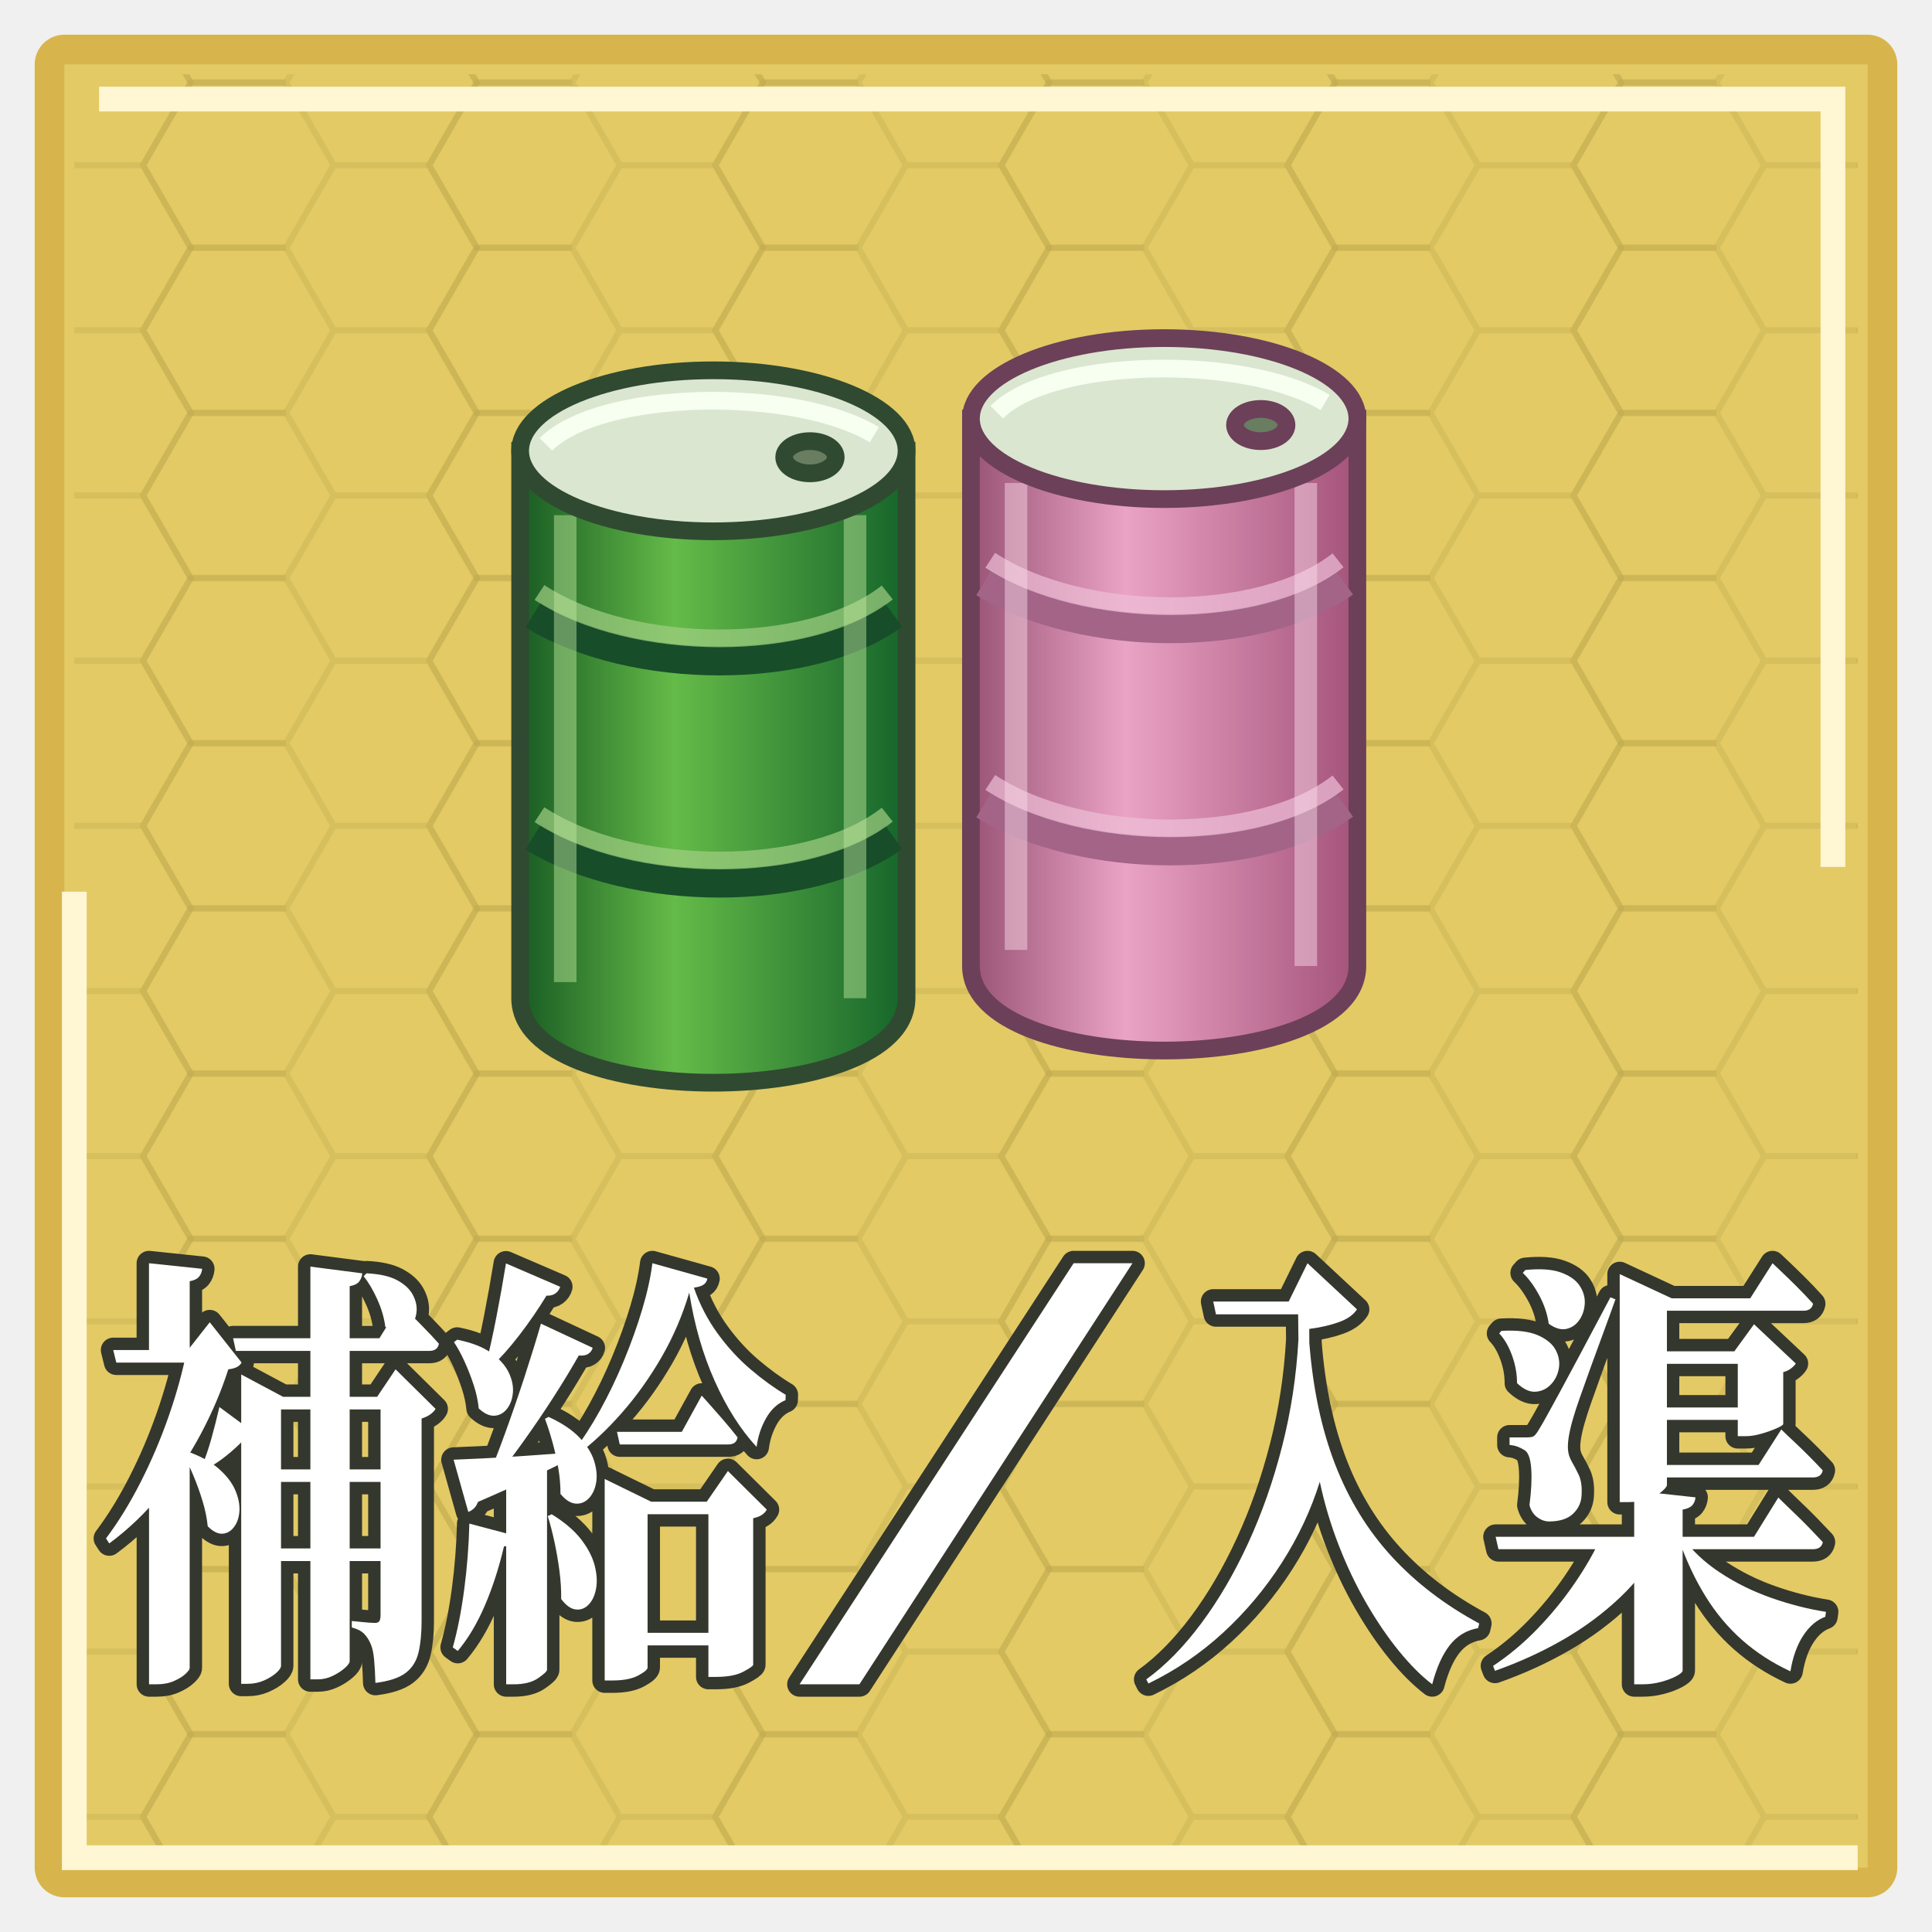
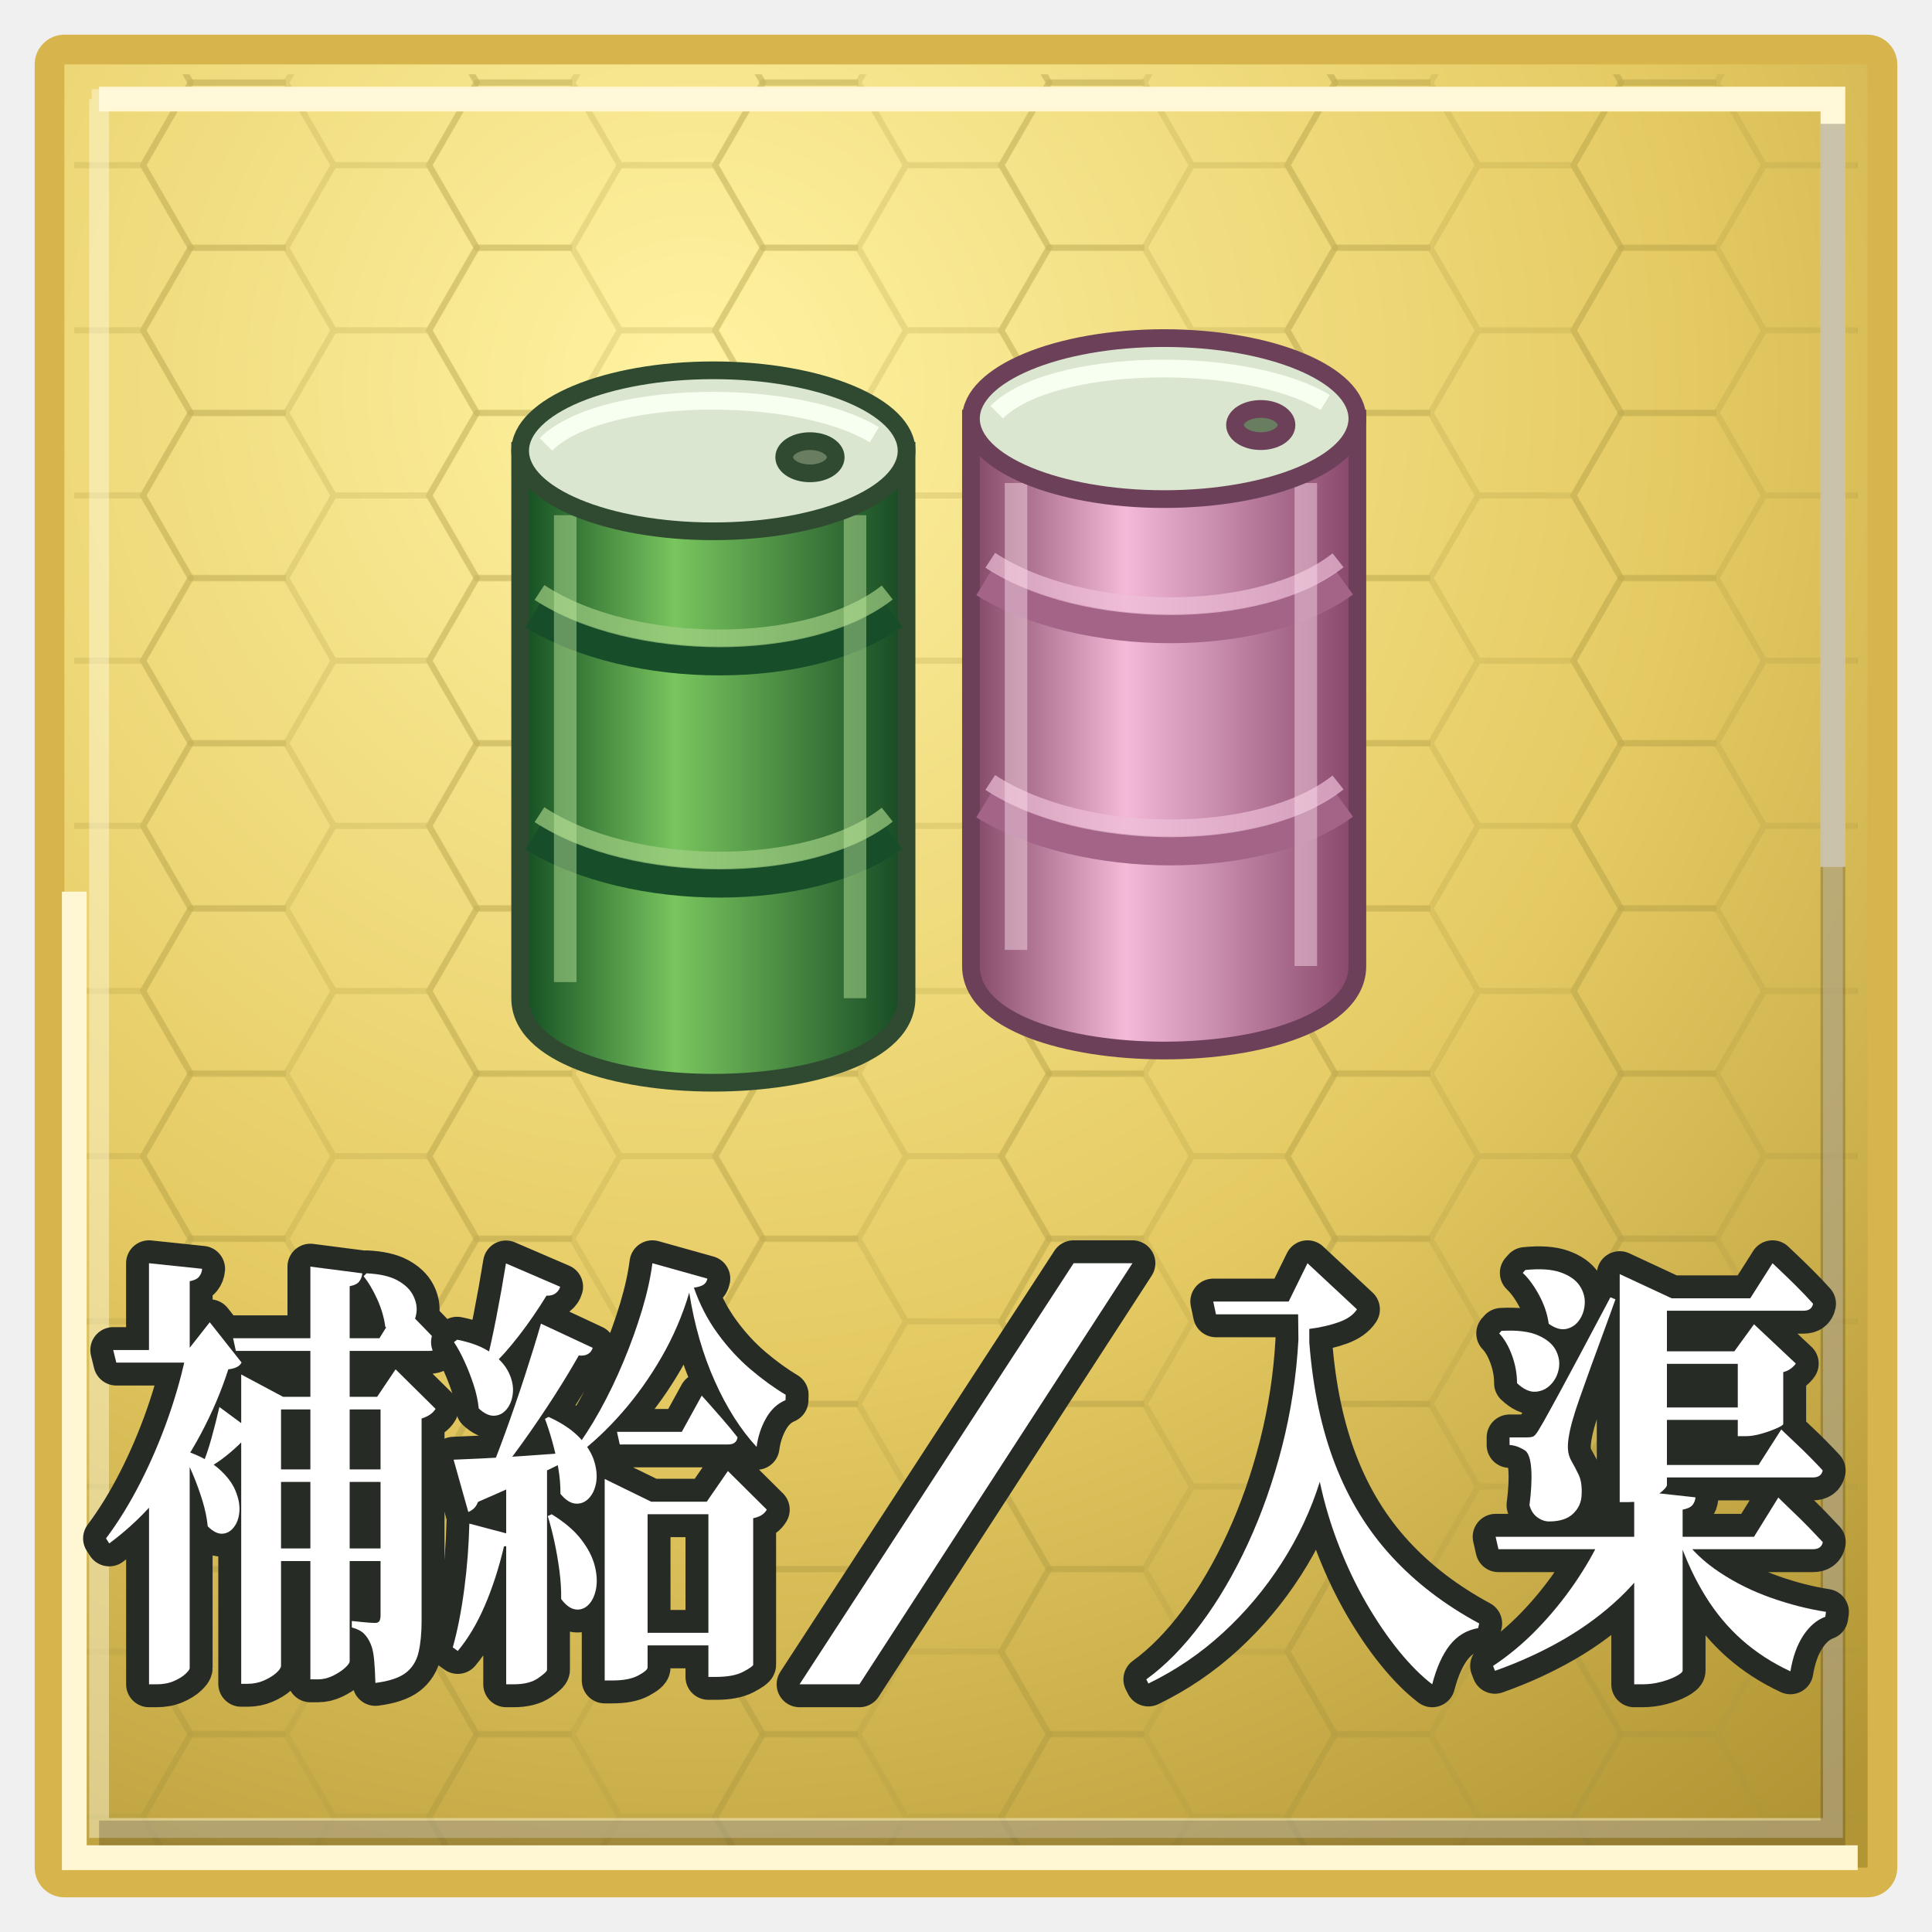
<svg xmlns="http://www.w3.org/2000/svg" viewBox="0 0 78 78">
  <defs>
    <linearGradient id="green">
-       <stop stop-color="#185b23" />
-       <stop offset=".4" stop-color="#65bb48" />
-       <stop offset="1" stop-color="#15642b" />
+       <stop stop-color="#124c22" />
+       <stop offset=".4" stop-color="#79c55e" />
+       <stop offset="1" stop-color="#164924" />
    </linearGradient>
    <linearGradient id="pink">
-       <stop stop-color="#995374" />
-       <stop offset=".4" stop-color="#eaa3c4" />
-       <stop offset="1" stop-color="#a4527a" />
+       <stop stop-color="#824764" />
+       <stop offset=".4" stop-color="#f3b9d7" />
+       <stop offset="1" stop-color="#864669" />
    </linearGradient>
    <pattern patternTransform="scale(.55)" id="honeycomb" width="21" height="12.124" patternUnits="userSpaceOnUse">
      <polygon points="0,6.062 3.5,0.0 10.5,0.0 14,6.062 10.5,12.124 3.5,12.124" fill="none" stroke="#a9963f" stroke-width=".45" opacity=".22" />
      <polygon points="10.5,0 14.0,-6.062 21.0,-6.062 24.5,0 21.0,6.062 14.0,6.062" fill="none" stroke="#a9963f" stroke-width=".45" opacity=".22" />
      <polygon points="10.5,12.124 14.0,6.062 21.0,6.062 24.5,12.124 21.0,18.186 14.0,18.186" fill="none" stroke="#a9963f" stroke-width=".45" opacity=".22" />
    </pattern>
+     <radialGradient id="panel" cx=".35" cy=".18" r="1">
+       <stop stop-color="#fff3a2" />
+       <stop offset=".55" stop-color="#e5ca63" />
+       <stop offset="1" stop-color="#b29534" />
+     </radialGradient>
  </defs>
-   <rect x="2" y="2" width="74" height="74" rx=".6" fill="#e3ca65" stroke="#d8b54c" stroke-width="1.2" />
+   <rect x="2" y="2" width="74" height="74" rx=".6" fill="url(#panel)" stroke="#d8b54c" stroke-width="1.2" />
  <rect x="3" y="3" width="72" height="72" fill="url(#honeycomb)" />
  <path d="M3 36V75H75M4 4H74V35" fill="none" stroke="#fff6d4" stroke-width="1" />
+   <g>
+     <path d="M3.7 4H74V73.8H4V4" fill="none" stroke="#fffbe1" stroke-opacity=".45" stroke-width=".8" />
+     <path d="M4 74H74V5" fill="none" stroke="#322718" stroke-opacity=".25" stroke-width="1" />
+   </g>
  <g transform="translate(21 13) scale(1.3)">
    <g transform="translate(0 1)" stroke="#304a31" stroke-width=".55">
      <path d="M0 3V20C0 23.5 12 23.5 12 20V3Z" fill="url(#green)" />
      <path d="M.4 8.1C3.5 10 9 10 11.6 8.1M.4 15C3.5 16.9 9 16.9 11.6 15" stroke="#174d29" stroke-width=".9" fill="none" />
      <path d="M.6 7.4C3.5 9.3 9 9.3 11.4 7.4M.6 14.3C3.5 16.2 9 16.2 11.4 14.3" stroke="#a2cf83" stroke-opacity=".7" stroke-width=".55" fill="none" />
      <path d="M1.4 5V19.5M10.4 5V20" stroke="#bce59b" stroke-opacity=".48" stroke-width=".7" />
      <ellipse cx="6" cy="3" rx="6" ry="2.5" fill="#dae6d0" />
      <path d="M.8 2.8C2.5 1.1 8.5 1 11 2.5" fill="none" stroke="#f7fff1" />
      <ellipse cx="9" cy="3.2" rx=".8" ry=".5" fill="#697d60" />
    </g>
    <g transform="translate(14 0)" stroke="#6c4058" stroke-width=".55">
      <path d="M0 3V20C0 23.5 12 23.5 12 20V3Z" fill="url(#pink)" />
      <path d="M.4 8.1C3.5 10 9 10 11.6 8.1M.4 15C3.5 16.9 9 16.9 11.6 15" stroke="#a36488" stroke-width=".9" fill="none" />
      <path d="M.6 7.4C3.5 9.3 9 9.3 11.4 7.4M.6 14.3C3.5 16.2 9 16.2 11.4 14.3" stroke="#efbfd8" stroke-opacity=".7" stroke-width=".55" fill="none" />
      <path d="M1.4 5V19.5M10.4 5V20" stroke="#f8d8e8" stroke-opacity=".48" stroke-width=".7" />
      <ellipse cx="6" cy="3" rx="6" ry="2.5" fill="#dae6d0" />
      <path d="M.8 2.8C2.5 1.1 8.5 1 11 2.5" fill="none" stroke="#f7fff1" />
      <ellipse cx="9" cy="3.2" rx=".8" ry=".5" fill="#697d60" />
    </g>
  </g>
-   <path d="M14.798 51.407Q15.588 51.445 16.034 51.685Q16.479 51.926 16.664 52.271Q16.848 52.615 16.818 52.947Q16.788 53.279 16.606 53.517Q16.424 53.755 16.144 53.791Q15.864 53.827 15.555 53.563Q15.484 53.01 15.225 52.443Q14.966 51.876 14.681 51.525ZM9.411 54.029H15.318L16.174 52.647Q16.174 52.647 16.438 52.913Q16.701 53.179 17.064 53.55Q17.428 53.92 17.72 54.25Q17.664 54.539 17.335 54.539H9.522ZM12.531 51.137 14.627 51.408Q14.611 51.588 14.507 51.731Q14.403 51.874 14.117 51.928V67.066Q14.117 67.169 13.92 67.344Q13.724 67.518 13.433 67.659Q13.141 67.8 12.836 67.8H12.531ZM9.738 56.393V55.491L11.428 56.393H15.663V56.903H11.346V67.252Q11.346 67.369 11.151 67.542Q10.955 67.716 10.652 67.848Q10.349 67.98 9.993 67.98H9.738ZM15.364 56.393H15.226L15.971 55.284L17.584 56.879Q17.526 56.987 17.384 57.094Q17.241 57.2 17.021 57.27V65.444Q17.021 66.178 16.899 66.705Q16.777 67.233 16.382 67.537Q15.987 67.84 15.156 67.944Q15.142 67.423 15.105 67.019Q15.069 66.615 14.97 66.383Q14.869 66.134 14.701 65.962Q14.534 65.79 14.203 65.705V65.445Q14.203 65.445 14.319 65.455Q14.436 65.466 14.598 65.484Q14.761 65.502 14.913 65.512Q15.065 65.522 15.137 65.522Q15.277 65.522 15.321 65.441Q15.364 65.36 15.364 65.211ZM10.718 59.323H15.776V59.83H10.718ZM10.549 62.514H15.608V63.024H10.549ZM6.015 51 8.161 51.225Q8.147 51.405 8.04 51.54Q7.933 51.675 7.659 51.727V54.68H6.015ZM4.571 54.505H8.483V55.012H4.696ZM7.544 54.505H7.587L8.468 53.383L9.752 55.008Q9.647 55.235 9.217 55.284Q8.802 56.585 8.112 57.884Q7.422 59.183 6.494 60.321Q5.567 61.458 4.411 62.312L4.28 62.109Q5.031 61.11 5.681 59.831Q6.331 58.553 6.814 57.166Q7.297 55.779 7.544 54.505ZM7.525 58.585Q8.357 58.876 8.833 59.297Q9.31 59.719 9.501 60.17Q9.692 60.622 9.666 61.011Q9.639 61.401 9.445 61.654Q9.252 61.906 8.976 61.92Q8.7 61.934 8.387 61.621Q8.336 61.115 8.173 60.586Q8.01 60.056 7.803 59.561Q7.596 59.067 7.387 58.685ZM7.658 58.445V67.348Q7.658 67.418 7.493 67.576Q7.328 67.734 7.025 67.867Q6.722 68 6.317 68H6.017V60.197ZM8.858 56.805 10.385 57.934Q10.329 58.076 10.179 58.147Q10.029 58.218 9.823 58.148Q9.503 58.48 9.133 58.775Q8.763 59.07 8.379 59.28L8.183 59.111Q8.359 58.701 8.533 58.082Q8.706 57.462 8.858 56.805Z" fill="#fff" stroke="#34372d" stroke-width="1" stroke-linejoin="round" paint-order="stroke fill" />
-   <path d="M20.427 51.008 22.615 51.95Q22.571 52.107 22.434 52.212Q22.296 52.318 22.063 52.31Q21.557 53.137 20.967 53.904Q20.376 54.672 19.808 55.203L19.621 55.067Q19.816 54.32 20.035 53.2Q20.254 52.079 20.427 51.008ZM21.84 53.44 23.928 54.415Q23.884 54.575 23.743 54.662Q23.602 54.75 23.367 54.724Q22.954 55.458 22.364 56.38Q21.773 57.301 21.097 58.245Q20.42 59.188 19.766 59.974H19.561Q19.966 59.039 20.386 57.879Q20.807 56.72 21.188 55.551Q21.568 54.382 21.84 53.44ZM18.313 58.932Q18.734 58.917 19.468 58.881Q20.201 58.845 21.128 58.782Q22.054 58.719 23.03 58.647L23.031 58.893Q22.427 59.208 21.509 59.642Q20.59 60.077 19.299 60.635Q19.231 60.812 19.123 60.908Q19.015 61.005 18.906 61.041ZM18.457 54.087Q19.337 54.263 19.837 54.625Q20.336 54.987 20.539 55.413Q20.742 55.838 20.707 56.227Q20.673 56.615 20.471 56.875Q20.27 57.135 19.968 57.156Q19.666 57.178 19.328 56.863Q19.281 56.39 19.12 55.905Q18.96 55.419 18.755 54.969Q18.55 54.518 18.328 54.186ZM22.147 57.204Q22.961 57.575 23.405 58.049Q23.85 58.523 23.994 59.005Q24.138 59.486 24.064 59.88Q23.989 60.273 23.762 60.502Q23.535 60.73 23.232 60.704Q22.929 60.678 22.627 60.312Q22.632 59.798 22.537 59.258Q22.443 58.718 22.299 58.205Q22.156 57.692 22.002 57.283ZM22.274 61.135Q23.053 61.616 23.466 62.154Q23.879 62.692 24.011 63.212Q24.142 63.732 24.064 64.144Q23.985 64.557 23.762 64.786Q23.539 65.014 23.241 64.978Q22.943 64.941 22.656 64.557Q22.664 64.005 22.585 63.409Q22.506 62.812 22.383 62.243Q22.26 61.673 22.115 61.209ZM20.436 59.349 22.085 59.186V67.415Q22.085 67.502 21.727 67.751Q21.369 68 20.736 68H20.436ZM18.949 61.512 20.844 62.014Q20.815 62.189 20.698 62.304Q20.582 62.42 20.347 62.433Q20.039 63.741 19.571 64.827Q19.104 65.912 18.481 66.654L18.28 66.508Q18.564 65.503 18.741 64.174Q18.917 62.845 18.949 61.512ZM24.909 57.808H27.526L28.331 56.345Q28.331 56.345 28.582 56.624Q28.832 56.904 29.171 57.294Q29.509 57.684 29.777 58.029Q29.733 58.316 29.402 58.316H25.021ZM24.413 60.627V59.71L26.289 60.627H28.534L29.387 59.389L30.958 60.948Q30.89 61.069 30.765 61.157Q30.64 61.244 30.408 61.295V67.209Q30.408 67.279 30.012 67.49Q29.616 67.701 28.915 67.701H28.6V61.133H26.145V67.322Q26.145 67.44 25.771 67.642Q25.397 67.845 24.726 67.845H24.413ZM25.23 65.922H29.433V66.429H25.23ZM27.827 52.186Q27.423 53.553 26.709 54.791Q25.995 56.028 25.101 57.046Q24.207 58.063 23.256 58.771L23.151 58.595Q23.695 57.895 24.218 56.951Q24.741 56.007 25.179 54.954Q25.617 53.901 25.924 52.879Q26.23 51.857 26.339 51L28.558 51.621Q28.53 51.778 28.407 51.864Q28.283 51.95 28.014 51.986Q28.368 53.008 28.975 53.84Q29.583 54.673 30.304 55.285Q31.026 55.898 31.72 56.311L31.714 56.527Q31.222 56.734 30.924 57.264Q30.626 57.795 30.546 58.415Q29.574 57.366 28.854 55.752Q28.134 54.139 27.827 52.186Z" fill="#fff" stroke="#34372d" stroke-width="1" stroke-linejoin="round" paint-order="stroke fill" />
-   <path d="M32.28 68 43.345 51H45.72L34.697 68Z" fill="#fff" stroke="#34372d" stroke-width="1" stroke-linejoin="round" paint-order="stroke fill" />
-   <path d="M52.027 52.547 52.787 51 54.785 52.862Q54.57 53.194 54.054 53.378Q53.539 53.563 52.859 53.652L52.861 54.211Q53.077 56.986 53.903 59.121Q54.729 61.255 56.185 62.839Q57.641 64.424 59.72 65.544L59.676 65.731Q58.977 65.853 58.531 66.421Q58.085 66.99 57.822 68Q57.165 67.498 56.48 66.658Q55.796 65.818 55.166 64.731Q54.537 63.644 54.05 62.391Q53.562 61.138 53.284 59.823Q52.748 61.538 51.744 63.102Q50.74 64.666 49.378 65.918Q48.016 67.169 46.364 67.968L46.28 67.8Q47.434 66.965 48.49 65.55Q49.546 64.135 50.387 62.31Q51.228 60.486 51.763 58.391Q52.298 56.297 52.421 54.084L52.409 53.063H49.092L48.982 52.547Z" fill="#fff" stroke="#34372d" stroke-width="1" stroke-linejoin="round" paint-order="stroke fill" />
-   <path d="M61.628 58.032Q61.811 58.032 61.897 57.996Q61.984 57.96 62.121 57.731Q62.227 57.559 62.309 57.412Q62.39 57.265 62.542 56.993Q62.693 56.721 62.985 56.184Q63.276 55.647 63.763 54.735Q64.249 53.824 65.016 52.377L65.22 52.456Q65.036 52.979 64.774 53.69Q64.511 54.4 64.246 55.13Q63.981 55.86 63.782 56.429Q63.583 56.998 63.523 57.225Q63.423 57.542 63.356 57.889Q63.289 58.237 63.301 58.487Q63.313 58.763 63.454 59.004Q63.595 59.245 63.738 59.546Q63.88 59.847 63.854 60.346Q63.84 60.798 63.512 61.111Q63.184 61.425 62.542 61.425Q62.298 61.425 62.068 61.259Q61.838 61.093 61.749 60.768Q61.86 59.917 61.821 59.316Q61.782 58.715 61.571 58.559Q61.431 58.47 61.285 58.412Q61.14 58.355 60.945 58.337V58.032Q60.945 58.032 61.084 58.032Q61.222 58.032 61.384 58.032Q61.545 58.032 61.628 58.032ZM61.583 51.273Q62.487 51.182 63.017 51.373Q63.547 51.564 63.775 51.908Q64.003 52.252 63.981 52.632Q63.959 53.012 63.758 53.298Q63.557 53.583 63.236 53.652Q62.915 53.721 62.526 53.444Q62.445 52.854 62.137 52.287Q61.829 51.72 61.479 51.39ZM60.617 53.73Q61.566 53.678 62.094 53.91Q62.622 54.143 62.813 54.514Q63.004 54.885 62.932 55.263Q62.861 55.64 62.605 55.903Q62.349 56.165 61.992 56.188Q61.635 56.21 61.246 55.841Q61.247 55.276 61.042 54.716Q60.836 54.156 60.526 53.833ZM65.392 52.416V51.439L67.491 52.416H67.298V59.952Q67.298 60.034 67.113 60.199Q66.929 60.365 66.584 60.504Q66.24 60.644 65.744 60.644H65.392ZM66.333 52.416H70.662L71.562 51Q71.562 51 71.841 51.264Q72.121 51.527 72.507 51.91Q72.892 52.292 73.198 52.635Q73.142 52.918 72.811 52.918H66.333ZM66.456 59.144H70.999L71.915 57.711Q71.915 57.711 72.081 57.872Q72.247 58.033 72.512 58.28Q72.776 58.527 73.062 58.816Q73.348 59.105 73.588 59.363Q73.533 59.649 73.186 59.649H66.456ZM66.508 56.823H71.206V57.325H66.508ZM60.382 62.044H70.814L71.796 60.459Q71.796 60.459 71.975 60.637Q72.155 60.815 72.44 61.086Q72.726 61.357 73.032 61.672Q73.338 61.987 73.592 62.26Q73.536 62.546 73.19 62.546H60.496ZM64.651 62.044H67.084V62.327Q66.432 63.514 65.417 64.482Q64.401 65.45 63.116 66.193Q61.83 66.935 60.356 67.455L60.28 67.257Q61.237 66.622 62.07 65.76Q62.903 64.898 63.566 63.932Q64.229 62.966 64.651 62.044ZM67.916 62.044Q68.487 62.858 69.436 63.486Q70.385 64.114 71.509 64.51Q72.633 64.905 73.72 65.075L73.692 65.274Q73.178 65.461 72.802 66.032Q72.427 66.604 72.284 67.476Q71.191 66.968 70.341 66.219Q69.491 65.471 68.858 64.45Q68.224 63.429 67.777 62.145ZM65.977 60.181 68.451 60.452Q68.437 60.631 68.33 60.762Q68.223 60.894 67.932 60.948V67.444Q67.932 67.531 67.684 67.666Q67.437 67.8 67.07 67.9Q66.702 68 66.31 68H65.977ZM66.508 54.556H71.206V55.061H66.508ZM70.159 54.556H70.02L70.815 53.464L72.501 55.05Q72.445 55.139 72.316 55.242Q72.187 55.346 71.994 55.397V57.491Q71.994 57.545 71.731 57.662Q71.469 57.78 71.119 57.881Q70.769 57.982 70.486 57.982H70.159Z" fill="#fff" stroke="#34372d" stroke-width="1" stroke-linejoin="round" paint-order="stroke fill" />
+   <path d="M14.798 51.407Q15.588 51.445 16.034 51.685Q16.479 51.926 16.664 52.271Q16.848 52.615 16.818 52.947Q16.788 53.279 16.606 53.517Q16.424 53.755 16.144 53.791Q15.864 53.827 15.555 53.563Q15.484 53.01 15.225 52.443Q14.966 51.876 14.681 51.525ZM9.411 54.029H15.318L16.174 52.647Q16.174 52.647 16.438 52.913Q16.701 53.179 17.064 53.55Q17.428 53.92 17.72 54.25Q17.664 54.539 17.335 54.539H9.522ZM12.531 51.137 14.627 51.408Q14.611 51.588 14.507 51.731Q14.403 51.874 14.117 51.928V67.066Q14.117 67.169 13.92 67.344Q13.724 67.518 13.433 67.659Q13.141 67.8 12.836 67.8H12.531ZM9.738 56.393V55.491L11.428 56.393H15.663V56.903H11.346V67.252Q11.346 67.369 11.151 67.542Q10.955 67.716 10.652 67.848Q10.349 67.98 9.993 67.98H9.738ZM15.364 56.393H15.226L15.971 55.284L17.584 56.879Q17.526 56.987 17.384 57.094Q17.241 57.2 17.021 57.27V65.444Q17.021 66.178 16.899 66.705Q16.777 67.233 16.382 67.537Q15.987 67.84 15.156 67.944Q15.142 67.423 15.105 67.019Q15.069 66.615 14.97 66.383Q14.869 66.134 14.701 65.962Q14.534 65.79 14.203 65.705V65.445Q14.203 65.445 14.319 65.455Q14.436 65.466 14.598 65.484Q14.761 65.502 14.913 65.512Q15.065 65.522 15.137 65.522Q15.277 65.522 15.321 65.441Q15.364 65.36 15.364 65.211ZM10.718 59.323H15.776V59.83H10.718ZM10.549 62.514H15.608V63.024H10.549ZM6.015 51 8.161 51.225Q8.147 51.405 8.04 51.54Q7.933 51.675 7.659 51.727V54.68H6.015ZM4.571 54.505H8.483V55.012H4.696ZM7.544 54.505H7.587L8.468 53.383L9.752 55.008Q9.647 55.235 9.217 55.284Q8.802 56.585 8.112 57.884Q7.422 59.183 6.494 60.321Q5.567 61.458 4.411 62.312L4.28 62.109Q5.031 61.11 5.681 59.831Q6.331 58.553 6.814 57.166Q7.297 55.779 7.544 54.505ZM7.525 58.585Q8.357 58.876 8.833 59.297Q9.31 59.719 9.501 60.17Q9.692 60.622 9.666 61.011Q9.639 61.401 9.445 61.654Q9.252 61.906 8.976 61.92Q8.7 61.934 8.387 61.621Q8.336 61.115 8.173 60.586Q8.01 60.056 7.803 59.561Q7.596 59.067 7.387 58.685ZM7.658 58.445V67.348Q7.658 67.418 7.493 67.576Q7.328 67.734 7.025 67.867Q6.722 68 6.317 68H6.017V60.197ZM8.858 56.805 10.385 57.934Q10.329 58.076 10.179 58.147Q10.029 58.218 9.823 58.148Q9.503 58.48 9.133 58.775Q8.763 59.07 8.379 59.28L8.183 59.111Q8.359 58.701 8.533 58.082Q8.706 57.462 8.858 56.805Z" fill="#fff" stroke="#272b26" stroke-width="1.85" stroke-linejoin="round" paint-order="stroke fill" />
+   <path d="M20.427 51.008 22.615 51.95Q22.571 52.107 22.434 52.212Q22.296 52.318 22.063 52.31Q21.557 53.137 20.967 53.904Q20.376 54.672 19.808 55.203L19.621 55.067Q19.816 54.32 20.035 53.2Q20.254 52.079 20.427 51.008ZM21.84 53.44 23.928 54.415Q23.884 54.575 23.743 54.662Q23.602 54.75 23.367 54.724Q22.954 55.458 22.364 56.38Q21.773 57.301 21.097 58.245Q20.42 59.188 19.766 59.974H19.561Q19.966 59.039 20.386 57.879Q20.807 56.72 21.188 55.551Q21.568 54.382 21.84 53.44ZM18.313 58.932Q18.734 58.917 19.468 58.881Q20.201 58.845 21.128 58.782Q22.054 58.719 23.03 58.647L23.031 58.893Q22.427 59.208 21.509 59.642Q20.59 60.077 19.299 60.635Q19.231 60.812 19.123 60.908Q19.015 61.005 18.906 61.041ZM18.457 54.087Q19.337 54.263 19.837 54.625Q20.336 54.987 20.539 55.413Q20.742 55.838 20.707 56.227Q20.673 56.615 20.471 56.875Q20.27 57.135 19.968 57.156Q19.666 57.178 19.328 56.863Q19.281 56.39 19.12 55.905Q18.96 55.419 18.755 54.969Q18.55 54.518 18.328 54.186ZM22.147 57.204Q22.961 57.575 23.405 58.049Q23.85 58.523 23.994 59.005Q24.138 59.486 24.064 59.88Q23.989 60.273 23.762 60.502Q23.535 60.73 23.232 60.704Q22.929 60.678 22.627 60.312Q22.632 59.798 22.537 59.258Q22.443 58.718 22.299 58.205Q22.156 57.692 22.002 57.283ZM22.274 61.135Q23.053 61.616 23.466 62.154Q23.879 62.692 24.011 63.212Q24.142 63.732 24.064 64.144Q23.985 64.557 23.762 64.786Q23.539 65.014 23.241 64.978Q22.943 64.941 22.656 64.557Q22.664 64.005 22.585 63.409Q22.506 62.812 22.383 62.243Q22.26 61.673 22.115 61.209ZM20.436 59.349 22.085 59.186V67.415Q22.085 67.502 21.727 67.751Q21.369 68 20.736 68H20.436ZM18.949 61.512 20.844 62.014Q20.815 62.189 20.698 62.304Q20.582 62.42 20.347 62.433Q20.039 63.741 19.571 64.827Q19.104 65.912 18.481 66.654L18.28 66.508Q18.564 65.503 18.741 64.174Q18.917 62.845 18.949 61.512ZM24.909 57.808H27.526L28.331 56.345Q28.331 56.345 28.582 56.624Q28.832 56.904 29.171 57.294Q29.509 57.684 29.777 58.029Q29.733 58.316 29.402 58.316H25.021ZM24.413 60.627V59.71L26.289 60.627H28.534L29.387 59.389L30.958 60.948Q30.89 61.069 30.765 61.157Q30.64 61.244 30.408 61.295V67.209Q30.408 67.279 30.012 67.49Q29.616 67.701 28.915 67.701H28.6V61.133H26.145V67.322Q26.145 67.44 25.771 67.642Q25.397 67.845 24.726 67.845H24.413ZM25.23 65.922H29.433V66.429H25.23ZM27.827 52.186Q27.423 53.553 26.709 54.791Q25.995 56.028 25.101 57.046Q24.207 58.063 23.256 58.771L23.151 58.595Q23.695 57.895 24.218 56.951Q24.741 56.007 25.179 54.954Q25.617 53.901 25.924 52.879Q26.23 51.857 26.339 51L28.558 51.621Q28.53 51.778 28.407 51.864Q28.283 51.95 28.014 51.986Q28.368 53.008 28.975 53.84Q29.583 54.673 30.304 55.285Q31.026 55.898 31.72 56.311L31.714 56.527Q31.222 56.734 30.924 57.264Q30.626 57.795 30.546 58.415Q29.574 57.366 28.854 55.752Q28.134 54.139 27.827 52.186Z" fill="#fff" stroke="#272b26" stroke-width="1.85" stroke-linejoin="round" paint-order="stroke fill" />
+   <path d="M32.28 68 43.345 51H45.72L34.697 68Z" fill="#fff" stroke="#272b26" stroke-width="1.85" stroke-linejoin="round" paint-order="stroke fill" />
+   <path d="M52.027 52.547 52.787 51 54.785 52.862Q54.57 53.194 54.054 53.378Q53.539 53.563 52.859 53.652L52.861 54.211Q53.077 56.986 53.903 59.121Q54.729 61.255 56.185 62.839Q57.641 64.424 59.72 65.544L59.676 65.731Q58.977 65.853 58.531 66.421Q58.085 66.99 57.822 68Q57.165 67.498 56.48 66.658Q55.796 65.818 55.166 64.731Q54.537 63.644 54.05 62.391Q53.562 61.138 53.284 59.823Q52.748 61.538 51.744 63.102Q50.74 64.666 49.378 65.918Q48.016 67.169 46.364 67.968L46.28 67.8Q47.434 66.965 48.49 65.55Q49.546 64.135 50.387 62.31Q51.228 60.486 51.763 58.391Q52.298 56.297 52.421 54.084L52.409 53.063H49.092L48.982 52.547Z" fill="#fff" stroke="#272b26" stroke-width="1.85" stroke-linejoin="round" paint-order="stroke fill" />
+   <path d="M61.628 58.032Q61.811 58.032 61.897 57.996Q61.984 57.96 62.121 57.731Q62.227 57.559 62.309 57.412Q62.39 57.265 62.542 56.993Q62.693 56.721 62.985 56.184Q63.276 55.647 63.763 54.735Q64.249 53.824 65.016 52.377L65.22 52.456Q65.036 52.979 64.774 53.69Q64.511 54.4 64.246 55.13Q63.981 55.86 63.782 56.429Q63.583 56.998 63.523 57.225Q63.423 57.542 63.356 57.889Q63.289 58.237 63.301 58.487Q63.313 58.763 63.454 59.004Q63.595 59.245 63.738 59.546Q63.88 59.847 63.854 60.346Q63.84 60.798 63.512 61.111Q63.184 61.425 62.542 61.425Q62.298 61.425 62.068 61.259Q61.838 61.093 61.749 60.768Q61.86 59.917 61.821 59.316Q61.782 58.715 61.571 58.559Q61.431 58.47 61.285 58.412Q61.14 58.355 60.945 58.337V58.032Q60.945 58.032 61.084 58.032Q61.222 58.032 61.384 58.032Q61.545 58.032 61.628 58.032ZM61.583 51.273Q62.487 51.182 63.017 51.373Q63.547 51.564 63.775 51.908Q64.003 52.252 63.981 52.632Q63.959 53.012 63.758 53.298Q63.557 53.583 63.236 53.652Q62.915 53.721 62.526 53.444Q62.445 52.854 62.137 52.287Q61.829 51.72 61.479 51.39ZM60.617 53.73Q61.566 53.678 62.094 53.91Q62.622 54.143 62.813 54.514Q63.004 54.885 62.932 55.263Q62.861 55.64 62.605 55.903Q62.349 56.165 61.992 56.188Q61.635 56.21 61.246 55.841Q61.247 55.276 61.042 54.716Q60.836 54.156 60.526 53.833ZM65.392 52.416V51.439L67.491 52.416H67.298V59.952Q67.298 60.034 67.113 60.199Q66.929 60.365 66.584 60.504Q66.24 60.644 65.744 60.644H65.392ZM66.333 52.416H70.662L71.562 51Q71.562 51 71.841 51.264Q72.121 51.527 72.507 51.91Q72.892 52.292 73.198 52.635Q73.142 52.918 72.811 52.918H66.333ZM66.456 59.144H70.999L71.915 57.711Q71.915 57.711 72.081 57.872Q72.247 58.033 72.512 58.28Q72.776 58.527 73.062 58.816Q73.348 59.105 73.588 59.363Q73.533 59.649 73.186 59.649H66.456ZM66.508 56.823H71.206V57.325H66.508ZM60.382 62.044H70.814L71.796 60.459Q71.796 60.459 71.975 60.637Q72.155 60.815 72.44 61.086Q72.726 61.357 73.032 61.672Q73.338 61.987 73.592 62.26Q73.536 62.546 73.19 62.546H60.496ZM64.651 62.044H67.084V62.327Q66.432 63.514 65.417 64.482Q64.401 65.45 63.116 66.193Q61.83 66.935 60.356 67.455L60.28 67.257Q61.237 66.622 62.07 65.76Q62.903 64.898 63.566 63.932Q64.229 62.966 64.651 62.044ZM67.916 62.044Q68.487 62.858 69.436 63.486Q70.385 64.114 71.509 64.51Q72.633 64.905 73.72 65.075L73.692 65.274Q73.178 65.461 72.802 66.032Q72.427 66.604 72.284 67.476Q71.191 66.968 70.341 66.219Q69.491 65.471 68.858 64.45Q68.224 63.429 67.777 62.145ZM65.977 60.181 68.451 60.452Q68.437 60.631 68.33 60.762Q68.223 60.894 67.932 60.948V67.444Q67.932 67.531 67.684 67.666Q67.437 67.8 67.07 67.9Q66.702 68 66.31 68H65.977ZM66.508 54.556H71.206V55.061H66.508ZM70.159 54.556H70.02L70.815 53.464L72.501 55.05Q72.445 55.139 72.316 55.242Q72.187 55.346 71.994 55.397V57.491Q71.994 57.545 71.731 57.662Q71.469 57.78 71.119 57.881Q70.769 57.982 70.486 57.982H70.159Z" fill="#fff" stroke="#272b26" stroke-width="1.85" stroke-linejoin="round" paint-order="stroke fill" />
</svg>
